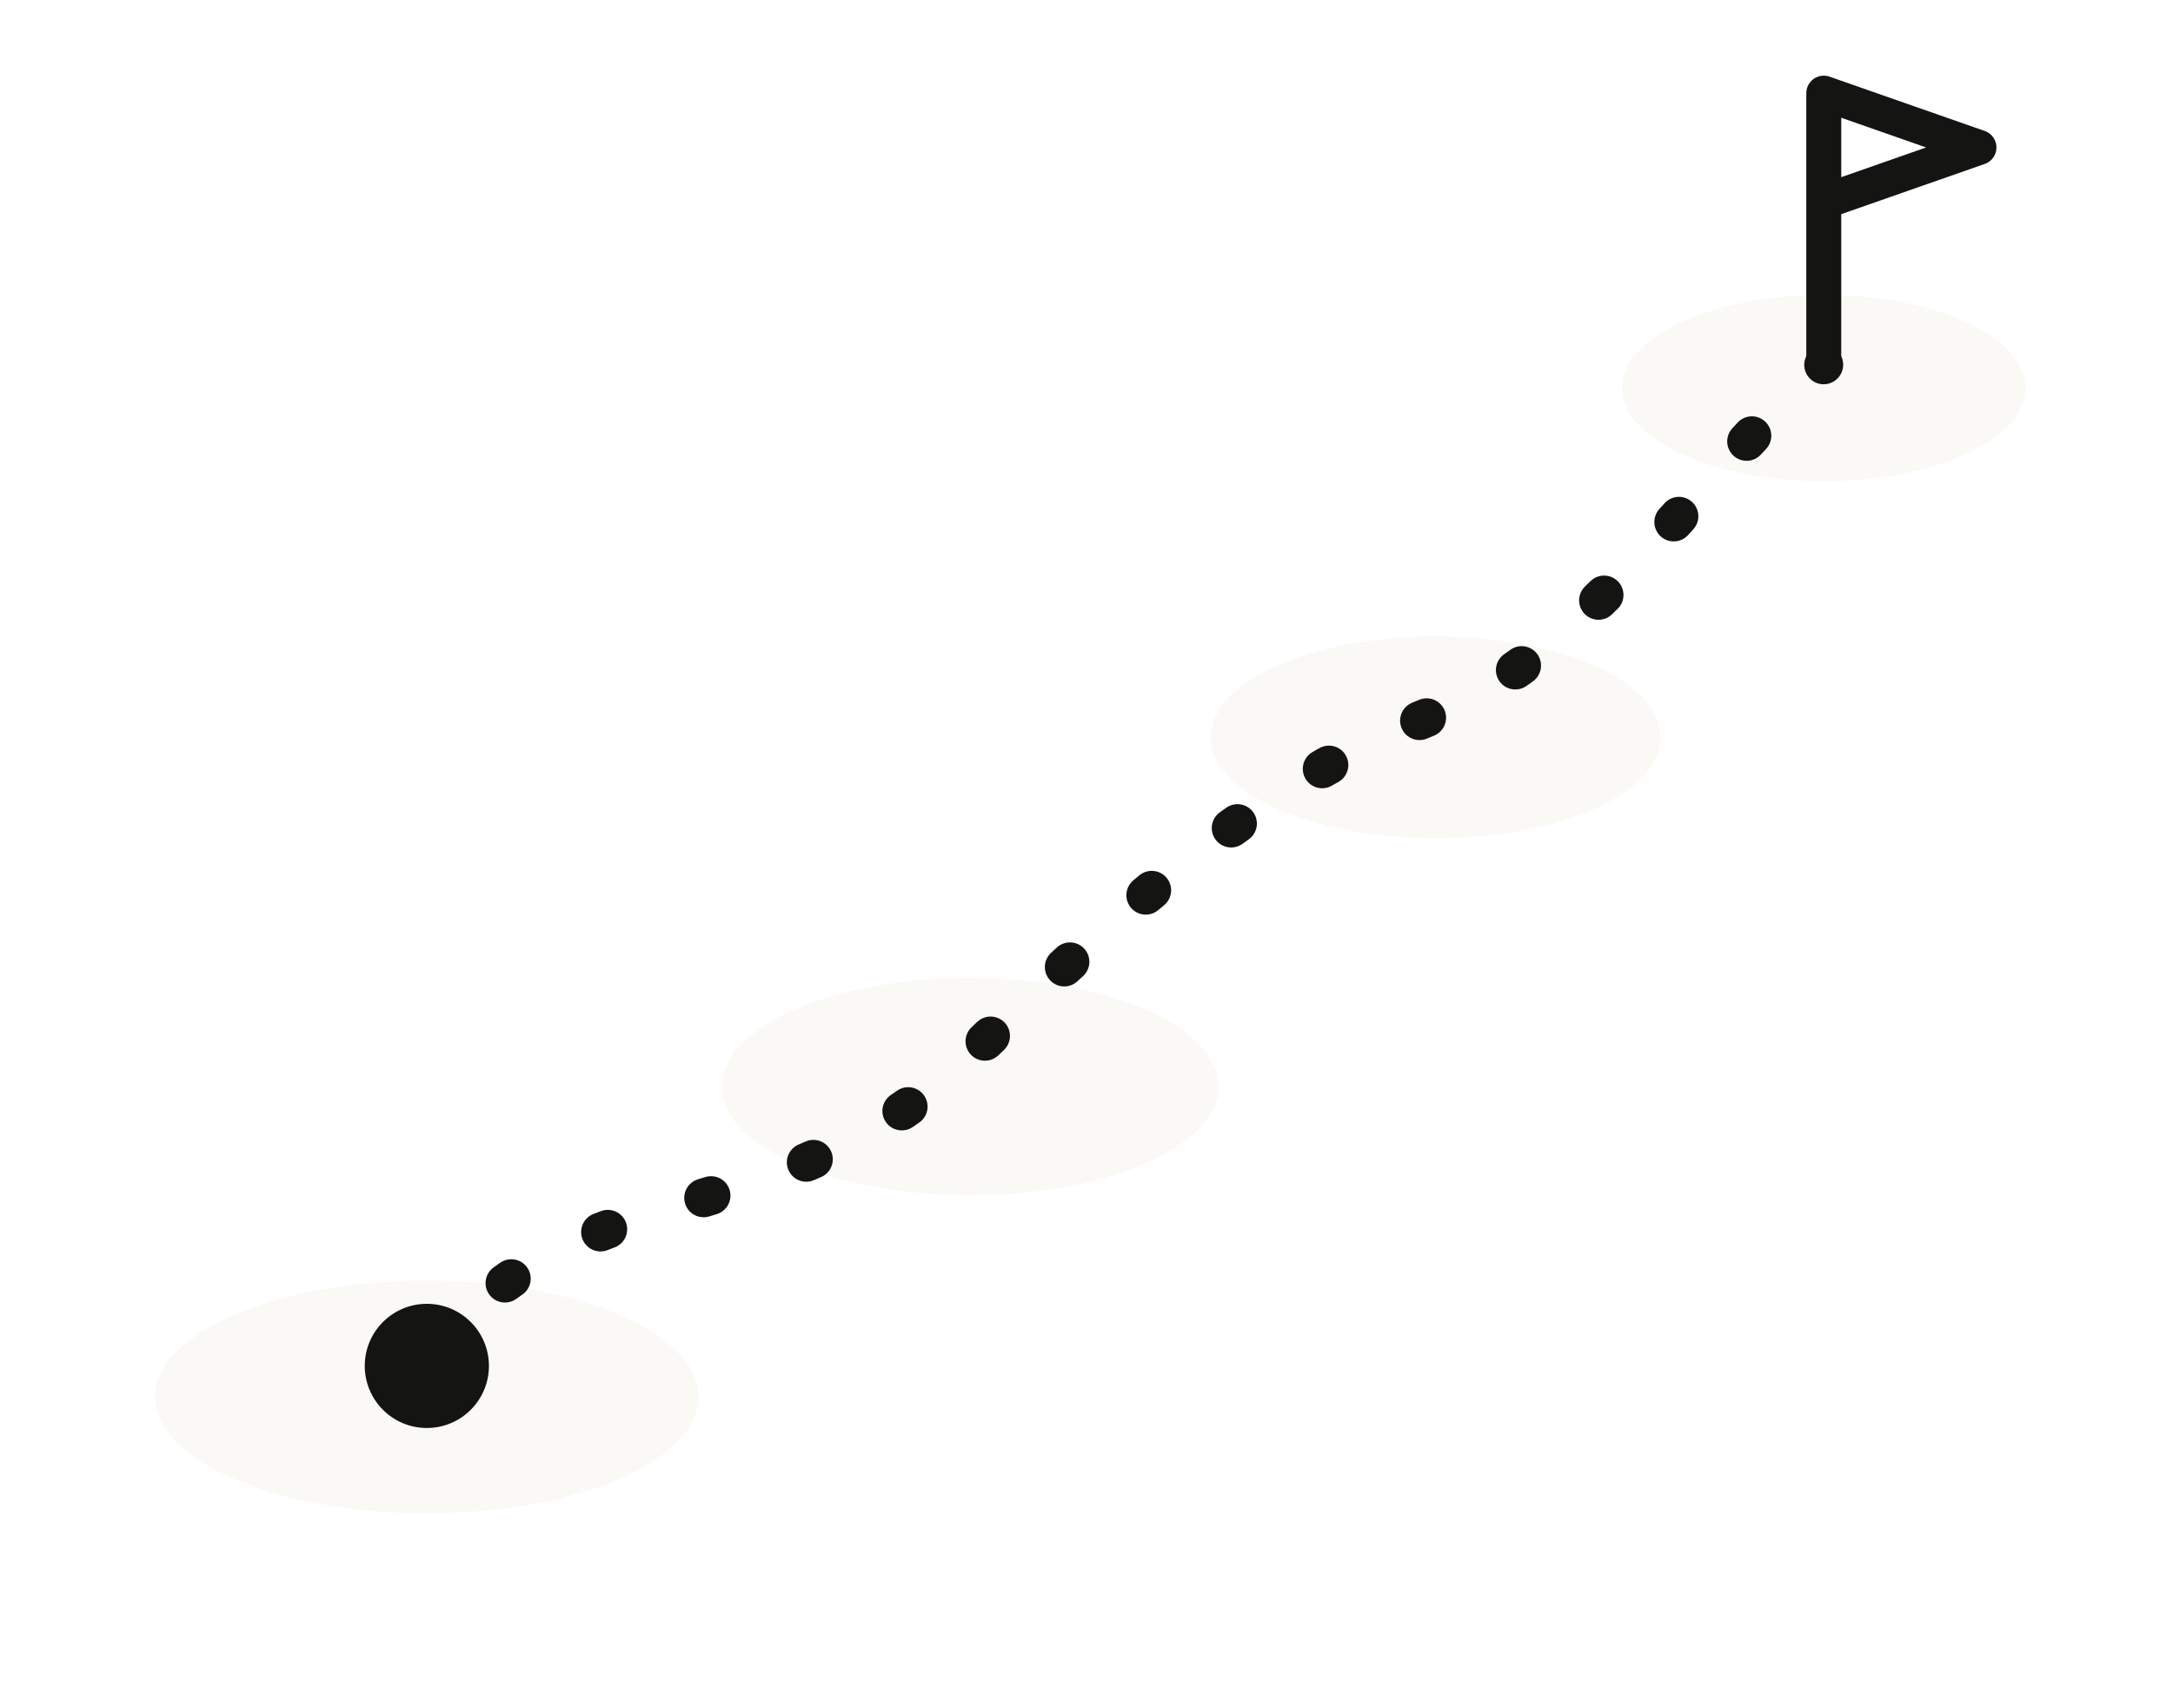
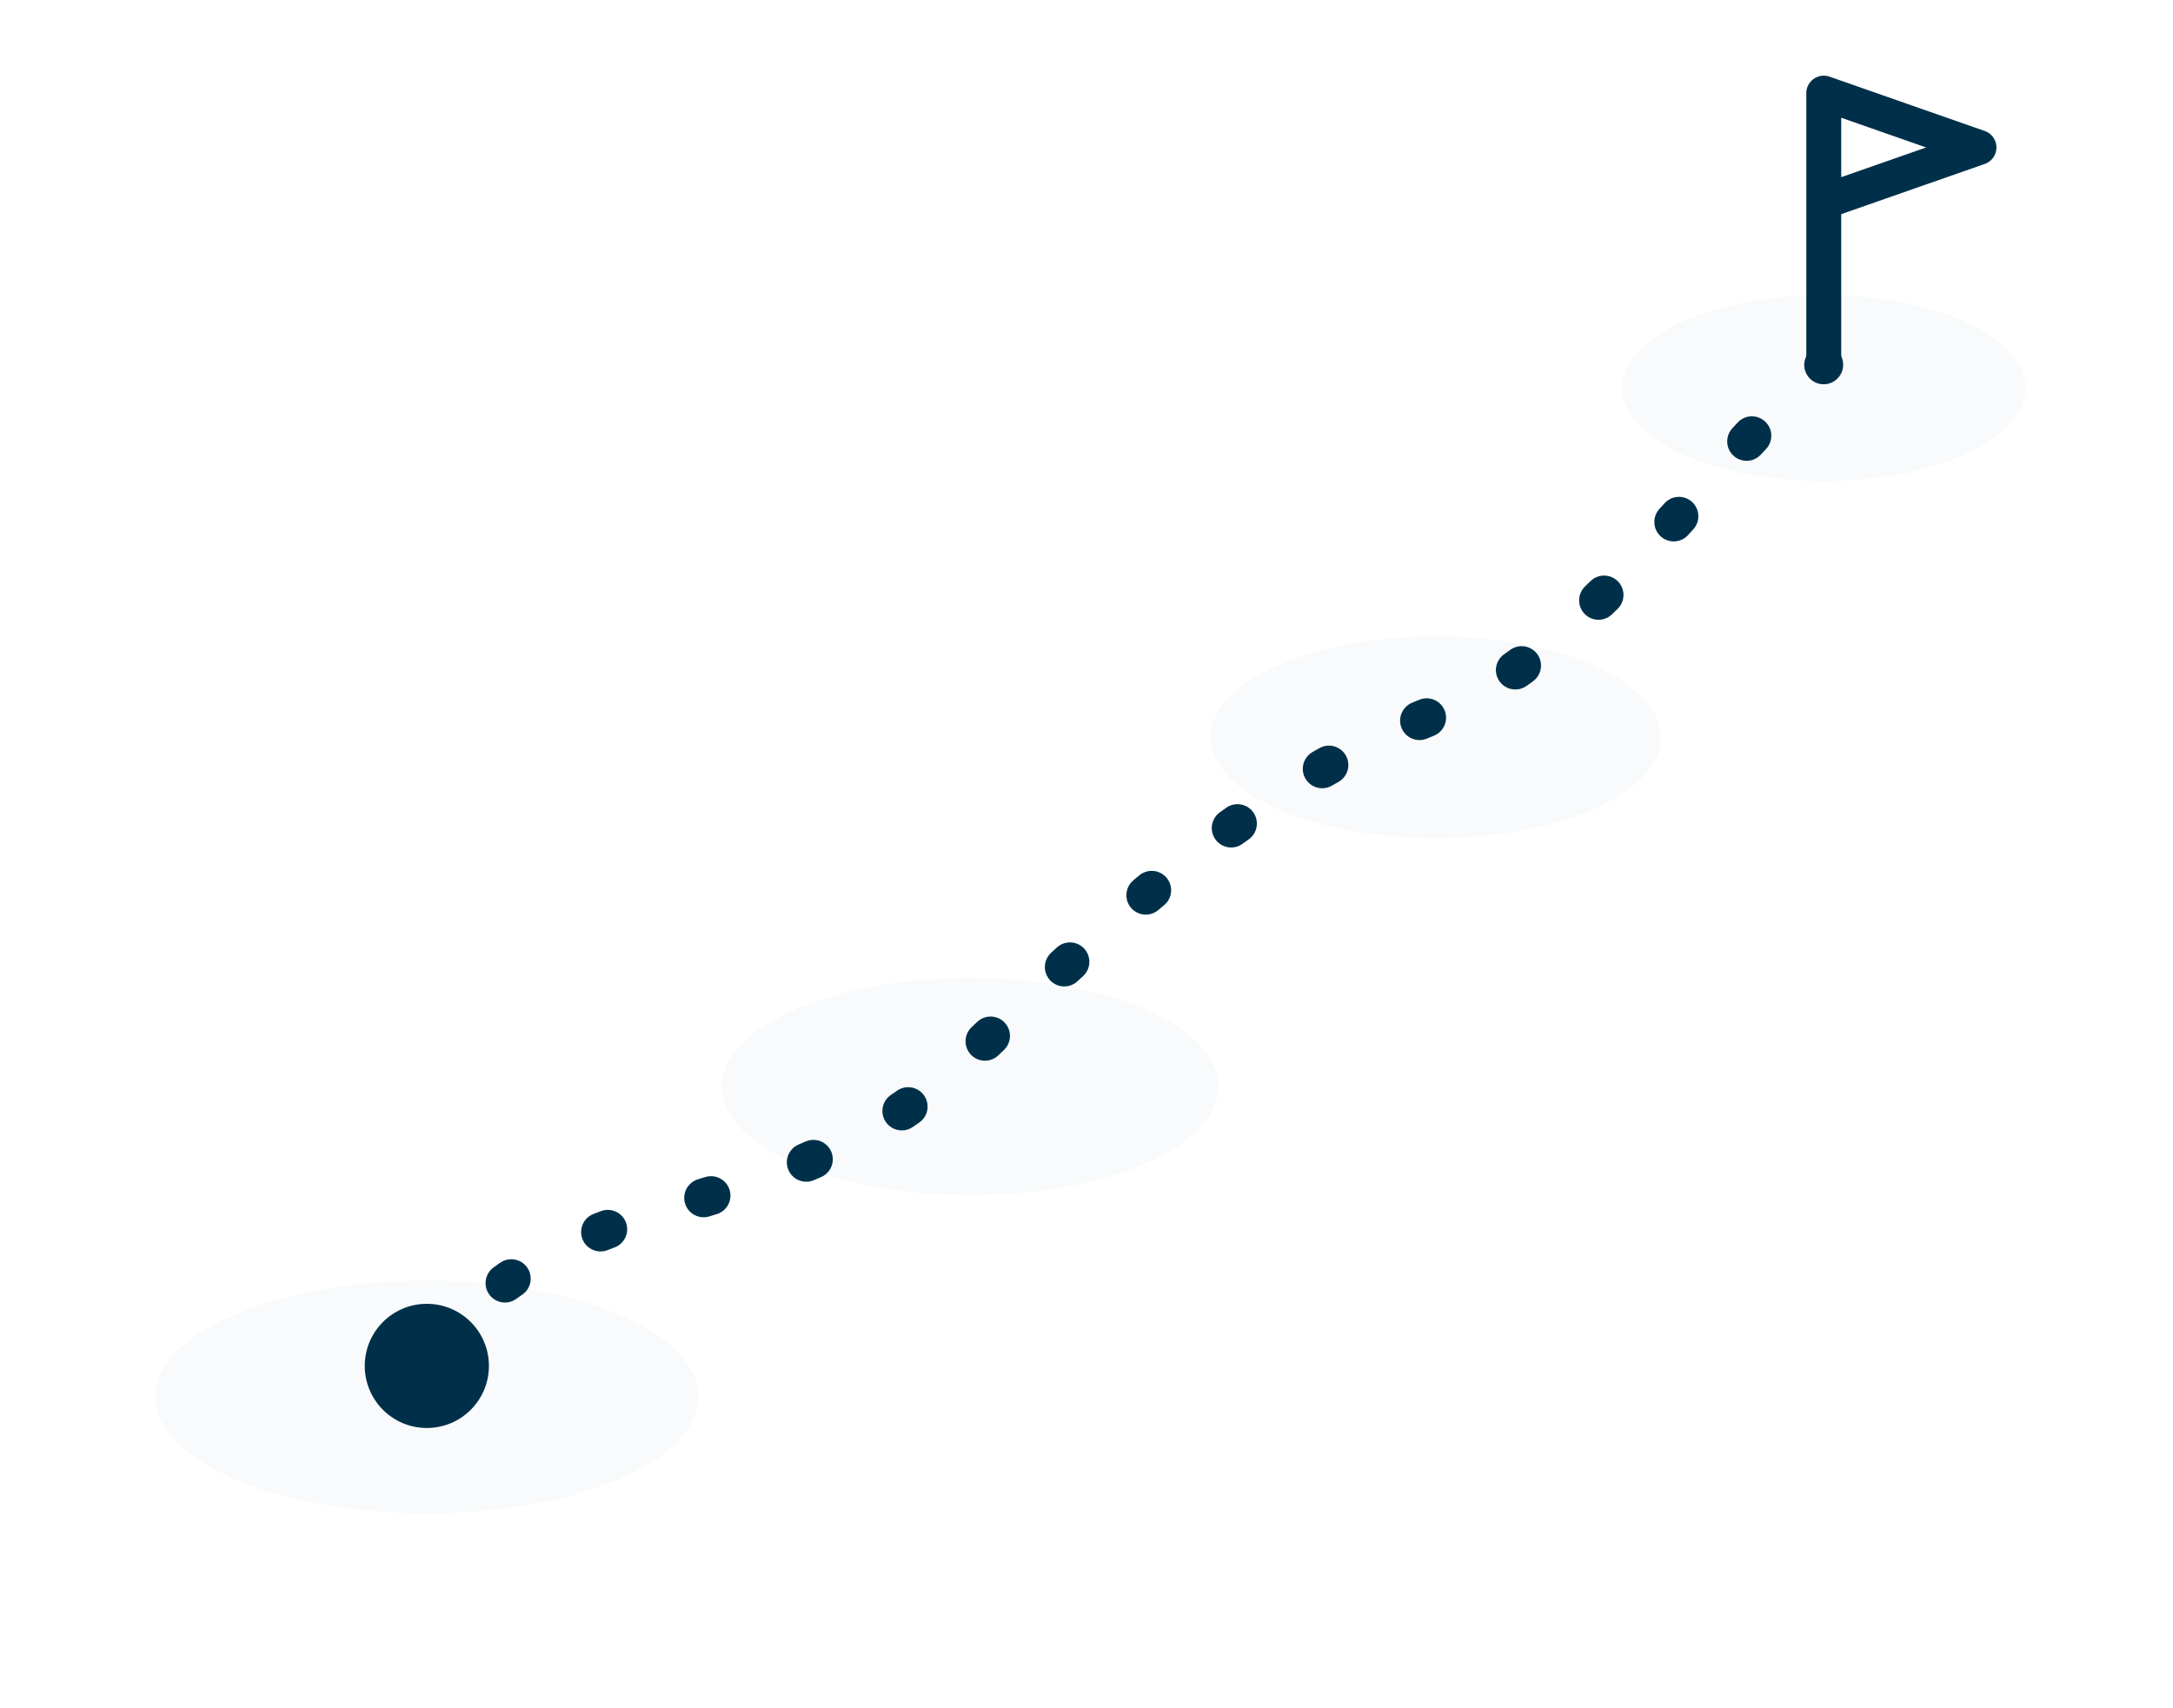
<svg xmlns="http://www.w3.org/2000/svg" viewBox="0 0 560 440">
-   <ellipse cx="110" cy="360" rx="70" ry="30" fill="#FAF9F5" />
-   <ellipse cx="250" cy="280" rx="64" ry="28" fill="#FAF9F5" />
-   <ellipse cx="370" cy="190" rx="58" ry="26" fill="#FAF9F5" />
-   <ellipse cx="470" cy="100" rx="52" ry="24" fill="#FAF9F5" />
-   <path d="M110 350 C 150 300, 200 320, 250 272 S 330 200, 370 184 S 440 120, 470 94" fill="none" stroke="#141413" stroke-width="10" stroke-linecap="round" stroke-dasharray="2 26" />
-   <circle cx="110" cy="352" r="16" fill="#141413" />
-   <path d="M470 94 l0-70 M470 24 l40 14 l-40 14" fill="none" stroke="#141413" stroke-width="9" stroke-linecap="round" stroke-linejoin="round" />
+   <ellipse cx="110" cy="360" rx="70" ry="30" fill="#F9FAFB" />
+   <ellipse cx="250" cy="280" rx="64" ry="28" fill="#F9FAFB" />
+   <ellipse cx="370" cy="190" rx="58" ry="26" fill="#F9FAFB" />
+   <ellipse cx="470" cy="100" rx="52" ry="24" fill="#F9FAFB" />
+   <path d="M110 350 C 150 300, 200 320, 250 272 S 330 200, 370 184 S 440 120, 470 94" fill="none" stroke="#003049" stroke-width="10" stroke-linecap="round" stroke-dasharray="2 26" />
+   <circle cx="110" cy="352" r="16" fill="#003049" />
+   <path d="M470 94 l0-70 M470 24 l40 14 l-40 14" fill="none" stroke="#003049" stroke-width="9" stroke-linecap="round" stroke-linejoin="round" />
</svg>
